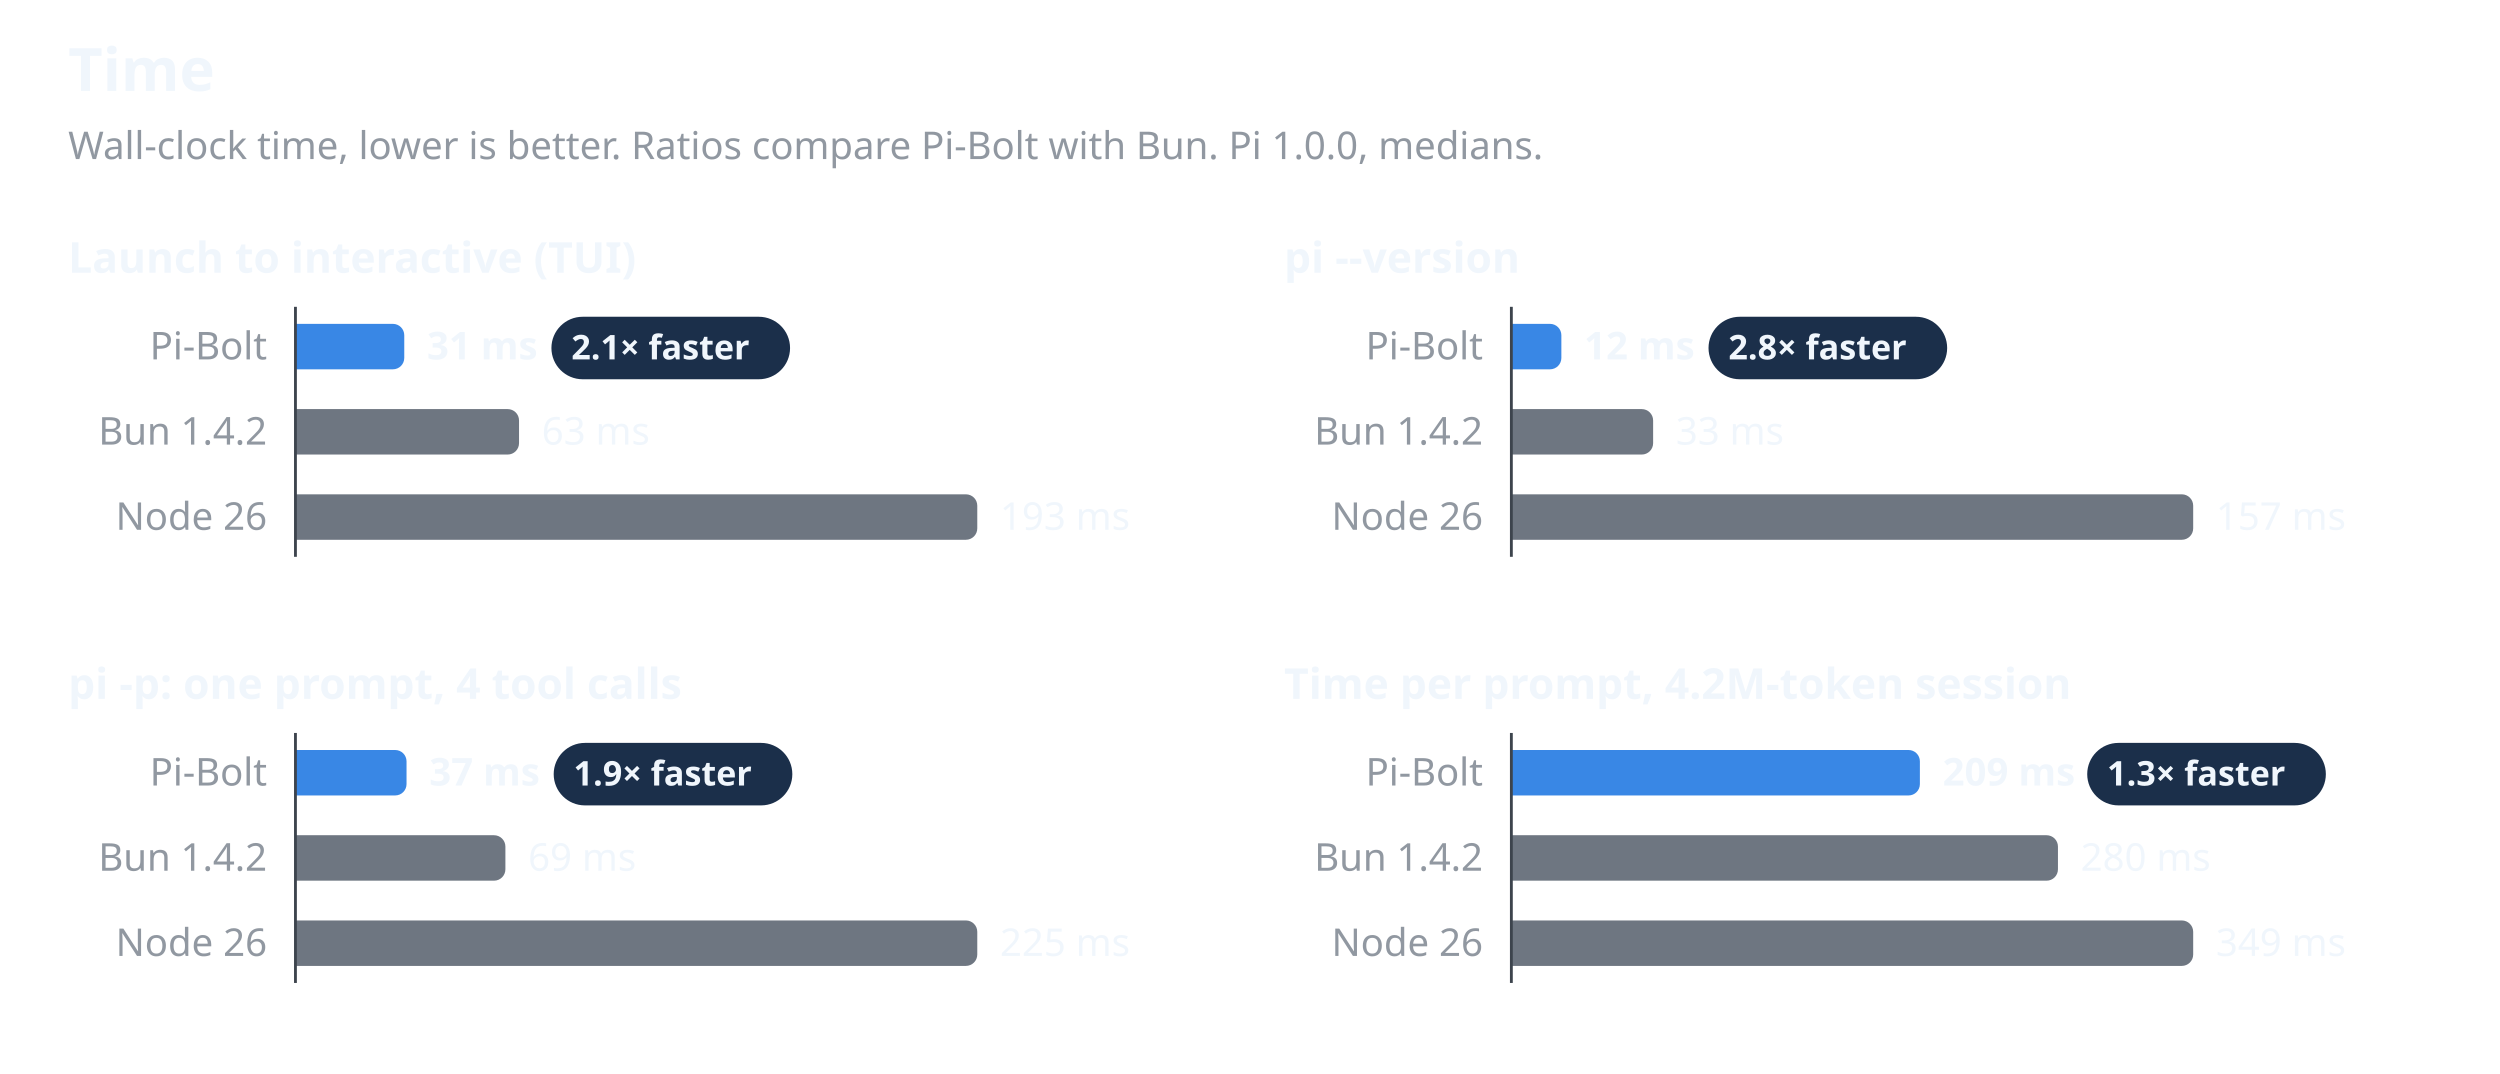
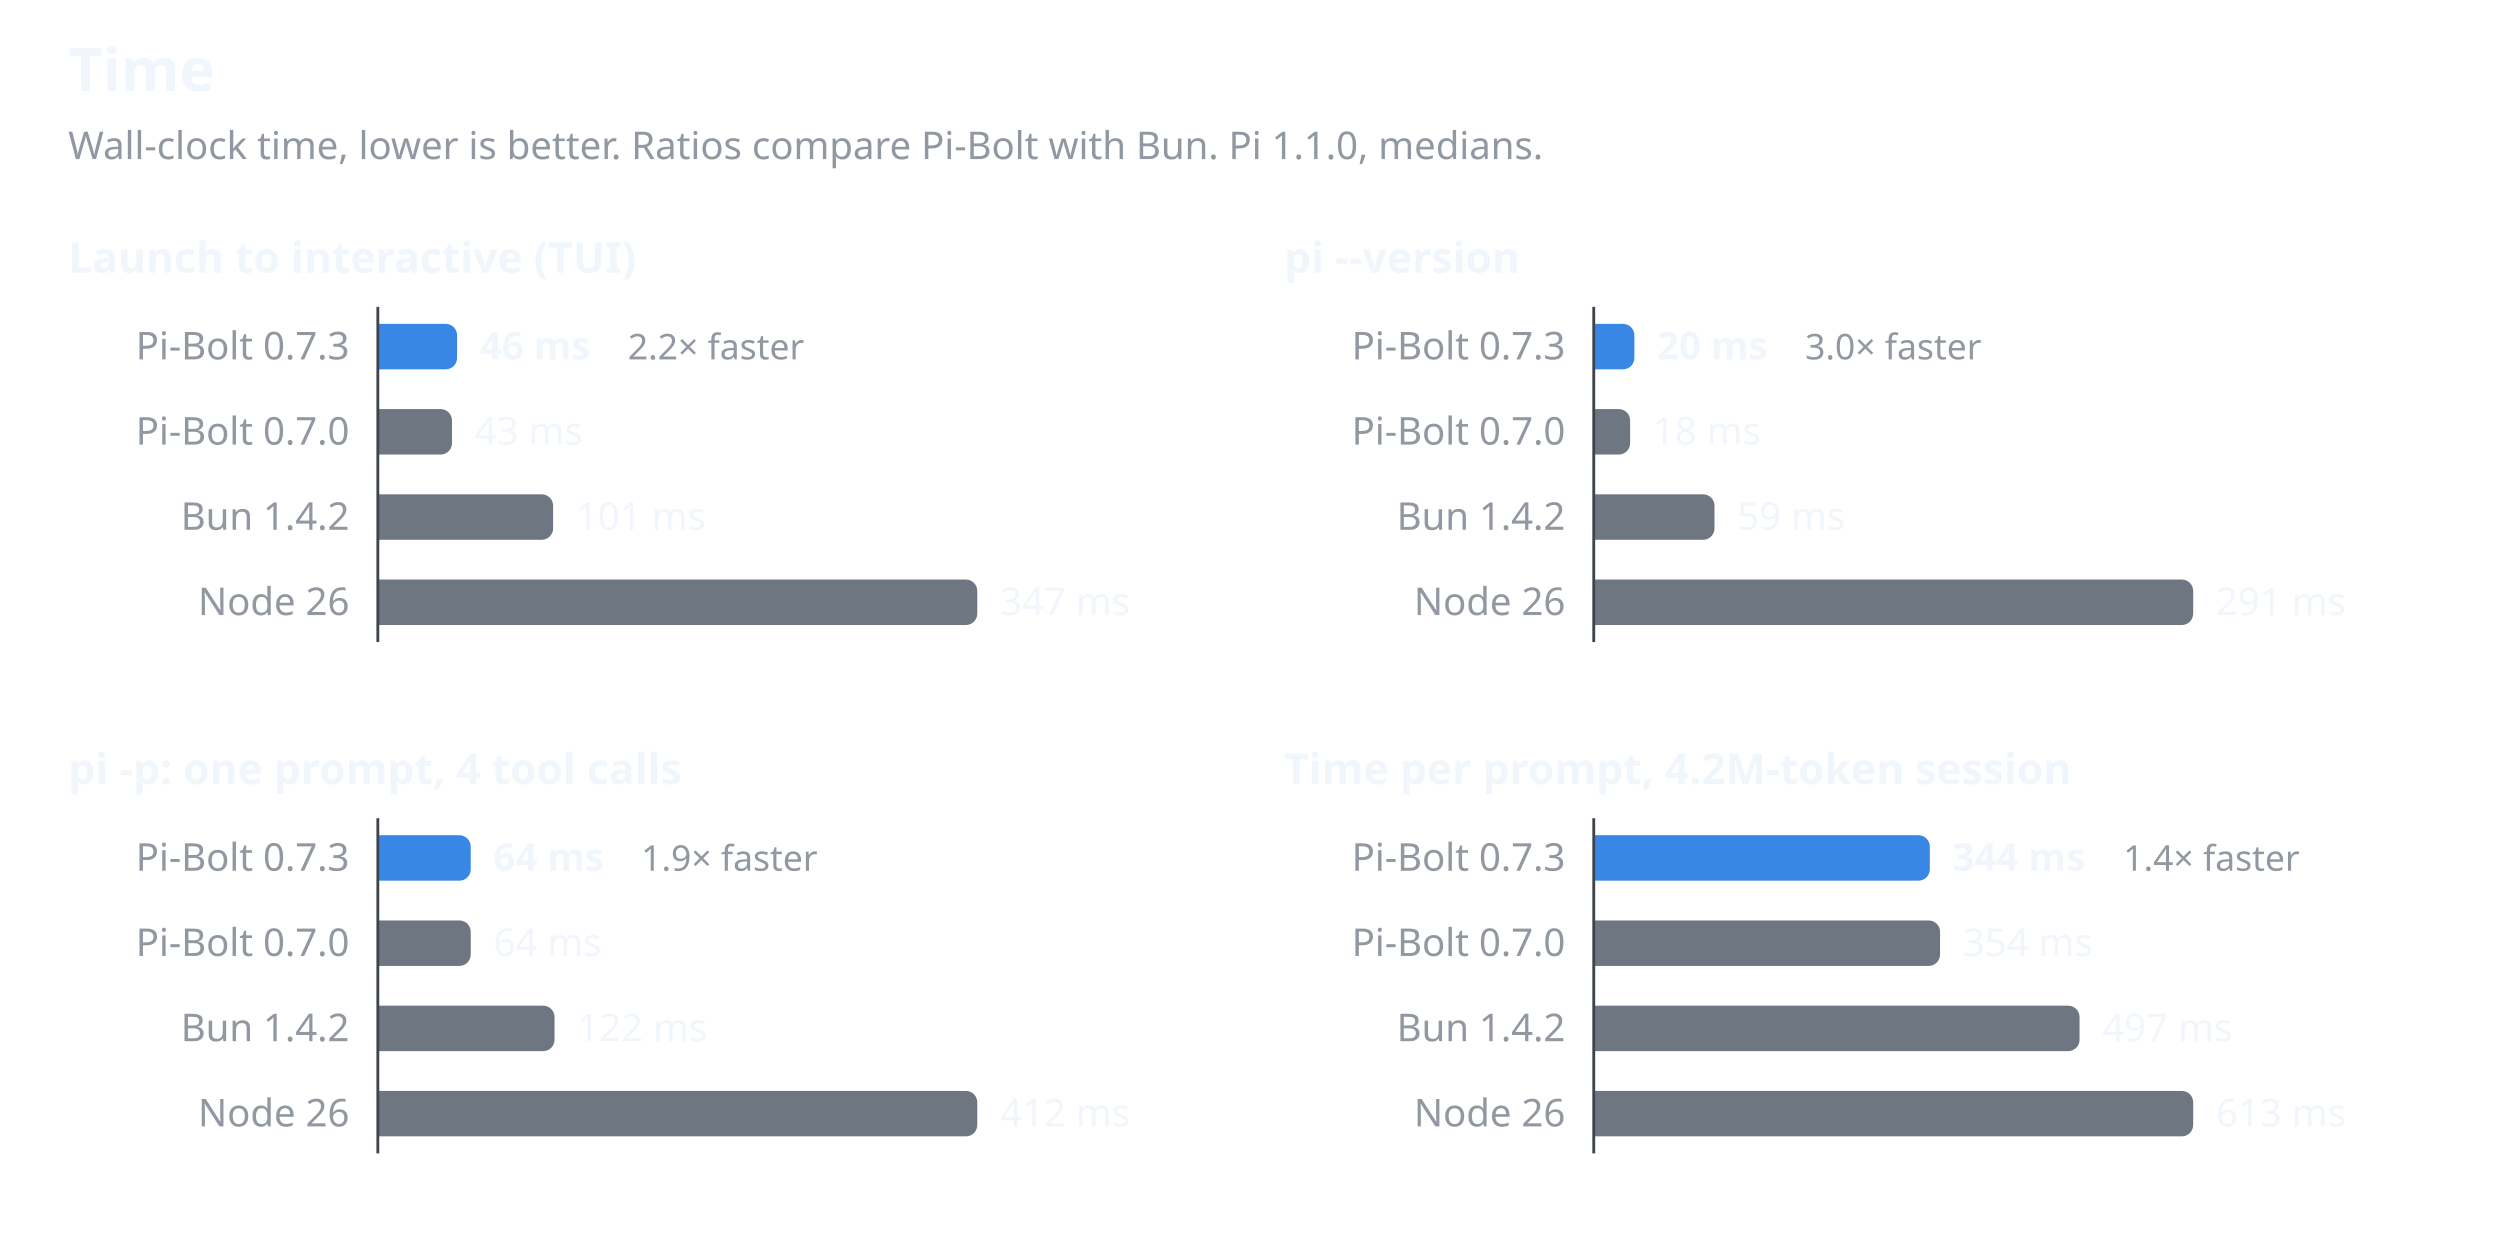
- <svg xmlns="http://www.w3.org/2000/svg" width="880" height="378" viewBox="0 0 880 378" role="img" aria-label="Time: Wall-clock time, lower is better. Ratios compare Pi-Bolt with Bun. Pi 1.0.0, medians.">
+ <svg xmlns="http://www.w3.org/2000/svg" width="880" height="438" viewBox="0 0 880 438" role="img" aria-label="Time: Wall-clock time, lower is better. Ratios compare Pi-Bolt with Bun. Pi 1.1.0, medians.">
  <style>text{font-family:-apple-system, BlinkMacSystemFont, 'Segoe UI', 'Noto Sans', Helvetica, Arial, sans-serif}</style>
  <text x="24" y="32" font-size="21" font-weight="650" fill="#f0f6fc">Time</text>
-   <text x="24" y="56" font-size="13.5" fill="#9198a1">Wall-clock time, lower is better. Ratios compare Pi-Bolt with Bun. Pi 1.0.0, medians.</text>
+   <text x="24" y="56" font-size="13.5" fill="#9198a1">Wall-clock time, lower is better. Ratios compare Pi-Bolt with Bun. Pi 1.1.0, medians.</text>
  <text x="24" y="96" font-size="15" font-weight="600" fill="#f0f6fc">Launch to interactive (TUI)</text>
-   <text x="94" y="126.5" font-size="13.5" text-anchor="end" fill="#9198a1">Pi-Bolt</text>
-   <path d="M104,114 h34.3 a4,4 0 0 1 4,4 v8 a4,4 0 0 1 -4,4 h-34.3 z" fill="#3987e5" />
-   <text x="150.3" y="126.5" font-size="13.5" font-weight="650" fill="#f0f6fc">31 ms</text>
-   <rect x="194.1" y="111.5" width="84.0" height="22" rx="11.0" fill="#1b2f4a" />
-   <text x="201.1" y="126.5" font-size="12" font-weight="600" fill="#f0f6fc">2.1× faster</text>
-   <text x="94" y="156.5" font-size="13.5" text-anchor="end" fill="#9198a1">Bun 1.4.2</text>
-   <path d="M104,144 h74.7 a4,4 0 0 1 4,4 v8 a4,4 0 0 1 -4,4 h-74.7 z" fill="#6e7681" />
-   <text x="190.7" y="156.5" font-size="13.5" font-weight="400" fill="#f0f6fc">63 ms</text>
-   <text x="94" y="186.5" font-size="13.5" text-anchor="end" fill="#9198a1">Node 26</text>
-   <path d="M104,174 h236.0 a4,4 0 0 1 4,4 v8 a4,4 0 0 1 -4,4 h-236.0 z" fill="#6e7681" />
-   <text x="352.0" y="186.5" font-size="13.5" font-weight="400" fill="#f0f6fc">193 ms</text>
-   <line x1="104" y1="108" x2="104" y2="196" stroke="#3d444d" />
+   <text x="123" y="126.5" font-size="13.5" text-anchor="end" fill="#9198a1">Pi-Bolt 0.7.3</text>
+   <path d="M133,114 h23.9 a4,4 0 0 1 4,4 v8 a4,4 0 0 1 -4,4 h-23.9 z" fill="#3987e5" />
+   <text x="168.9" y="126.5" font-size="13.5" font-weight="650" fill="#f0f6fc">46 ms</text>
+   <text x="221.0" y="126.5" font-size="12.5" fill="#9198a1">2.2× faster</text>
+   <text x="123" y="156.5" font-size="13.5" text-anchor="end" fill="#9198a1">Pi-Bolt 0.7.0</text>
+   <path d="M133,144 h22.1 a4,4 0 0 1 4,4 v8 a4,4 0 0 1 -4,4 h-22.1 z" fill="#6e7681" />
+   <text x="167.1" y="156.5" font-size="13.5" font-weight="400" fill="#f0f6fc">43 ms</text>
+   <text x="123" y="186.5" font-size="13.5" text-anchor="end" fill="#9198a1">Bun 1.4.2</text>
+   <path d="M133,174 h57.7 a4,4 0 0 1 4,4 v8 a4,4 0 0 1 -4,4 h-57.7 z" fill="#6e7681" />
+   <text x="202.7" y="186.5" font-size="13.5" font-weight="400" fill="#f0f6fc">101 ms</text>
+   <text x="123" y="216.5" font-size="13.5" text-anchor="end" fill="#9198a1">Node 26</text>
+   <path d="M133,204 h207.0 a4,4 0 0 1 4,4 v8 a4,4 0 0 1 -4,4 h-207.0 z" fill="#6e7681" />
+   <text x="352.0" y="216.5" font-size="13.5" font-weight="400" fill="#f0f6fc">347 ms</text>
+   <line x1="133" y1="108" x2="133" y2="226" stroke="#3d444d" />
  <text x="452" y="96" font-size="15" font-weight="600" fill="#f0f6fc">pi --version</text>
-   <text x="522" y="126.5" font-size="13.5" text-anchor="end" fill="#9198a1">Pi-Bolt</text>
-   <path d="M532,114 h13.6 a4,4 0 0 1 4,4 v8 a4,4 0 0 1 -4,4 h-13.6 z" fill="#3987e5" />
-   <text x="557.6" y="126.5" font-size="13.5" font-weight="650" fill="#f0f6fc">12 ms</text>
-   <rect x="601.4" y="111.5" width="84.0" height="22" rx="11.0" fill="#1b2f4a" />
-   <text x="608.4" y="126.5" font-size="12" font-weight="600" fill="#f0f6fc">2.8× faster</text>
-   <text x="522" y="156.5" font-size="13.5" text-anchor="end" fill="#9198a1">Bun 1.4.2</text>
-   <path d="M532,144 h45.9 a4,4 0 0 1 4,4 v8 a4,4 0 0 1 -4,4 h-45.9 z" fill="#6e7681" />
-   <text x="589.9" y="156.5" font-size="13.5" font-weight="400" fill="#f0f6fc">33 ms</text>
-   <text x="522" y="186.5" font-size="13.5" text-anchor="end" fill="#9198a1">Node 26</text>
-   <path d="M532,174 h236.0 a4,4 0 0 1 4,4 v8 a4,4 0 0 1 -4,4 h-236.0 z" fill="#6e7681" />
-   <text x="780.0" y="186.5" font-size="13.5" font-weight="400" fill="#f0f6fc">157 ms</text>
-   <line x1="532" y1="108" x2="532" y2="196" stroke="#3d444d" />
-   <text x="24" y="246" font-size="15" font-weight="600" fill="#f0f6fc">pi -p: one prompt, 4 tool calls</text>
-   <text x="94" y="276.5" font-size="13.5" text-anchor="end" fill="#9198a1">Pi-Bolt</text>
-   <path d="M104,264 h35.1 a4,4 0 0 1 4,4 v8 a4,4 0 0 1 -4,4 h-35.1 z" fill="#3987e5" />
-   <text x="151.1" y="276.5" font-size="13.5" font-weight="650" fill="#f0f6fc">37 ms</text>
-   <rect x="194.9" y="261.5" width="84.0" height="22" rx="11.0" fill="#1b2f4a" />
-   <text x="201.9" y="276.5" font-size="12" font-weight="600" fill="#f0f6fc">1.9× faster</text>
-   <text x="94" y="306.5" font-size="13.5" text-anchor="end" fill="#9198a1">Bun 1.4.2</text>
-   <path d="M104,294 h69.9 a4,4 0 0 1 4,4 v8 a4,4 0 0 1 -4,4 h-69.9 z" fill="#6e7681" />
-   <text x="185.9" y="306.5" font-size="13.5" font-weight="400" fill="#f0f6fc">69 ms</text>
-   <text x="94" y="336.5" font-size="13.5" text-anchor="end" fill="#9198a1">Node 26</text>
-   <path d="M104,324 h236.0 a4,4 0 0 1 4,4 v8 a4,4 0 0 1 -4,4 h-236.0 z" fill="#6e7681" />
-   <text x="352.0" y="336.5" font-size="13.5" font-weight="400" fill="#f0f6fc">225 ms</text>
-   <line x1="104" y1="258" x2="104" y2="346" stroke="#3d444d" />
-   <text x="452" y="246" font-size="15" font-weight="600" fill="#f0f6fc">Time per prompt, 4.2M-token session</text>
-   <text x="522" y="276.5" font-size="13.5" text-anchor="end" fill="#9198a1">Pi-Bolt</text>
-   <path d="M532,264 h139.8 a4,4 0 0 1 4,4 v8 a4,4 0 0 1 -4,4 h-139.8 z" fill="#3987e5" />
-   <text x="683.8" y="276.5" font-size="13.5" font-weight="650" fill="#f0f6fc">209 ms</text>
-   <rect x="734.7" y="261.5" width="84.0" height="22" rx="11.0" fill="#1b2f4a" />
-   <text x="741.7" y="276.5" font-size="12" font-weight="600" fill="#f0f6fc">1.3× faster</text>
-   <text x="522" y="306.5" font-size="13.5" text-anchor="end" fill="#9198a1">Bun 1.4.2</text>
-   <path d="M532,294 h188.4 a4,4 0 0 1 4,4 v8 a4,4 0 0 1 -4,4 h-188.4 z" fill="#6e7681" />
-   <text x="732.4" y="306.5" font-size="13.5" font-weight="400" fill="#f0f6fc">280 ms</text>
-   <text x="522" y="336.5" font-size="13.5" text-anchor="end" fill="#9198a1">Node 26</text>
-   <path d="M532,324 h236.0 a4,4 0 0 1 4,4 v8 a4,4 0 0 1 -4,4 h-236.0 z" fill="#6e7681" />
-   <text x="780.0" y="336.5" font-size="13.5" font-weight="400" fill="#f0f6fc">349 ms</text>
-   <line x1="532" y1="258" x2="532" y2="346" stroke="#3d444d" />
+   <text x="551" y="126.5" font-size="13.5" text-anchor="end" fill="#9198a1">Pi-Bolt 0.7.3</text>
+   <path d="M561,114 h10.3 a4,4 0 0 1 4,4 v8 a4,4 0 0 1 -4,4 h-10.3 z" fill="#3987e5" />
+   <text x="583.3" y="126.5" font-size="13.5" font-weight="650" fill="#f0f6fc">20 ms</text>
+   <text x="635.4" y="126.5" font-size="12.5" fill="#9198a1">3.0× faster</text>
+   <text x="551" y="156.5" font-size="13.5" text-anchor="end" fill="#9198a1">Pi-Bolt 0.7.0</text>
+   <path d="M561,144 h8.8 a4,4 0 0 1 4,4 v8 a4,4 0 0 1 -4,4 h-8.8 z" fill="#6e7681" />
+   <text x="581.8" y="156.5" font-size="13.5" font-weight="400" fill="#f0f6fc">18 ms</text>
+   <text x="551" y="186.5" font-size="13.5" text-anchor="end" fill="#9198a1">Bun 1.4.2</text>
+   <path d="M561,174 h38.5 a4,4 0 0 1 4,4 v8 a4,4 0 0 1 -4,4 h-38.5 z" fill="#6e7681" />
+   <text x="611.5" y="186.5" font-size="13.5" font-weight="400" fill="#f0f6fc">59 ms</text>
+   <text x="551" y="216.5" font-size="13.5" text-anchor="end" fill="#9198a1">Node 26</text>
+   <path d="M561,204 h207.0 a4,4 0 0 1 4,4 v8 a4,4 0 0 1 -4,4 h-207.0 z" fill="#6e7681" />
+   <text x="780.0" y="216.5" font-size="13.5" font-weight="400" fill="#f0f6fc">291 ms</text>
+   <line x1="561" y1="108" x2="561" y2="226" stroke="#3d444d" />
+   <text x="24" y="276" font-size="15" font-weight="600" fill="#f0f6fc">pi -p: one prompt, 4 tool calls</text>
+   <text x="123" y="306.5" font-size="13.5" text-anchor="end" fill="#9198a1">Pi-Bolt 0.7.3</text>
+   <path d="M133,294 h28.7 a4,4 0 0 1 4,4 v8 a4,4 0 0 1 -4,4 h-28.7 z" fill="#3987e5" />
+   <text x="173.7" y="306.5" font-size="13.5" font-weight="650" fill="#f0f6fc">64 ms</text>
+   <text x="225.7" y="306.5" font-size="12.5" fill="#9198a1">1.9× faster</text>
+   <text x="123" y="336.5" font-size="13.5" text-anchor="end" fill="#9198a1">Pi-Bolt 0.7.0</text>
+   <path d="M133,324 h28.7 a4,4 0 0 1 4,4 v8 a4,4 0 0 1 -4,4 h-28.7 z" fill="#6e7681" />
+   <text x="173.7" y="336.5" font-size="13.5" font-weight="400" fill="#f0f6fc">64 ms</text>
+   <text x="123" y="366.5" font-size="13.5" text-anchor="end" fill="#9198a1">Bun 1.4.2</text>
+   <path d="M133,354 h58.2 a4,4 0 0 1 4,4 v8 a4,4 0 0 1 -4,4 h-58.2 z" fill="#6e7681" />
+   <text x="203.2" y="366.5" font-size="13.5" font-weight="400" fill="#f0f6fc">122 ms</text>
+   <text x="123" y="396.5" font-size="13.5" text-anchor="end" fill="#9198a1">Node 26</text>
+   <path d="M133,384 h207.0 a4,4 0 0 1 4,4 v8 a4,4 0 0 1 -4,4 h-207.0 z" fill="#6e7681" />
+   <text x="352.0" y="396.5" font-size="13.5" font-weight="400" fill="#f0f6fc">412 ms</text>
+   <line x1="133" y1="288" x2="133" y2="406" stroke="#3d444d" />
+   <text x="452" y="276" font-size="15" font-weight="600" fill="#f0f6fc">Time per prompt, 4.2M-token session</text>
+   <text x="551" y="306.5" font-size="13.5" text-anchor="end" fill="#9198a1">Pi-Bolt 0.7.3</text>
+   <path d="M561,294 h114.3 a4,4 0 0 1 4,4 v8 a4,4 0 0 1 -4,4 h-114.3 z" fill="#3987e5" />
+   <text x="687.3" y="306.5" font-size="13.5" font-weight="650" fill="#f0f6fc">344 ms</text>
+   <text x="747.4" y="306.5" font-size="12.5" fill="#9198a1">1.4× faster</text>
+   <text x="551" y="336.5" font-size="13.5" text-anchor="end" fill="#9198a1">Pi-Bolt 0.7.0</text>
+   <path d="M561,324 h117.9 a4,4 0 0 1 4,4 v8 a4,4 0 0 1 -4,4 h-117.9 z" fill="#6e7681" />
+   <text x="690.9" y="336.5" font-size="13.5" font-weight="400" fill="#f0f6fc">354 ms</text>
+   <text x="551" y="366.5" font-size="13.5" text-anchor="end" fill="#9198a1">Bun 1.4.2</text>
+   <path d="M561,354 h167.0 a4,4 0 0 1 4,4 v8 a4,4 0 0 1 -4,4 h-167.0 z" fill="#6e7681" />
+   <text x="740.0" y="366.5" font-size="13.5" font-weight="400" fill="#f0f6fc">497 ms</text>
+   <text x="551" y="396.5" font-size="13.5" text-anchor="end" fill="#9198a1">Node 26</text>
+   <path d="M561,384 h207.0 a4,4 0 0 1 4,4 v8 a4,4 0 0 1 -4,4 h-207.0 z" fill="#6e7681" />
+   <text x="780.0" y="396.5" font-size="13.5" font-weight="400" fill="#f0f6fc">613 ms</text>
+   <line x1="561" y1="288" x2="561" y2="406" stroke="#3d444d" />
</svg>
